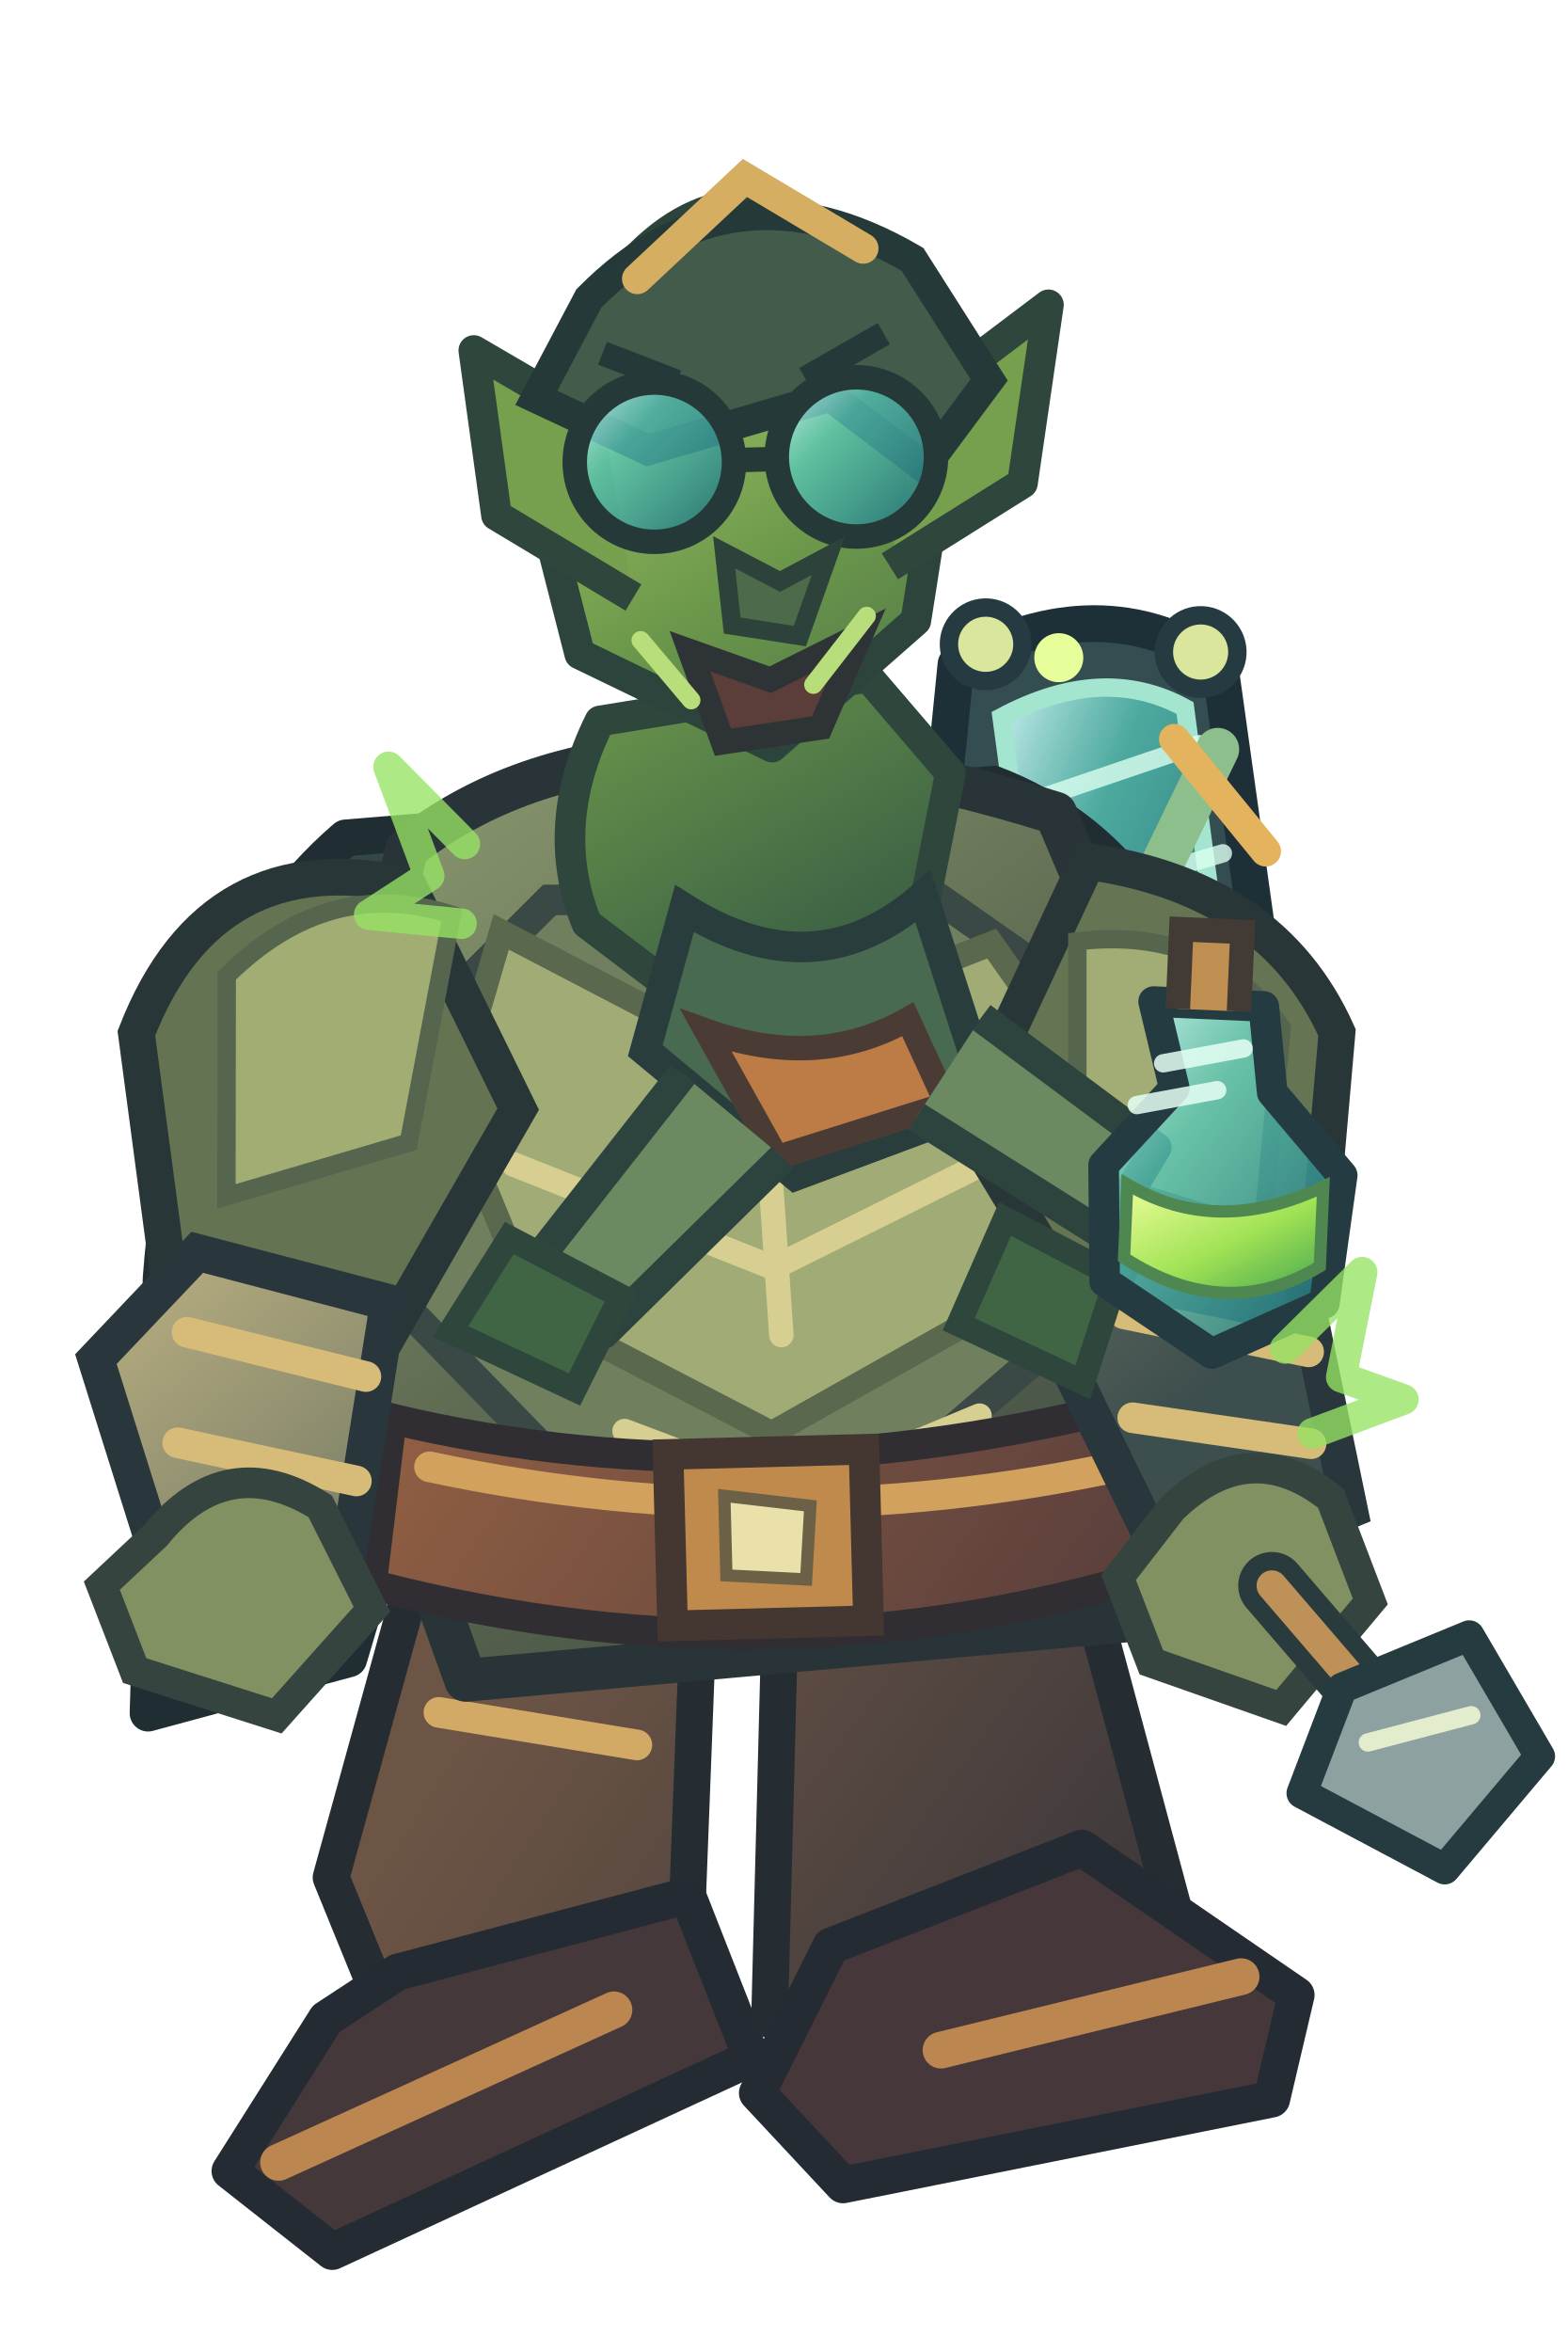
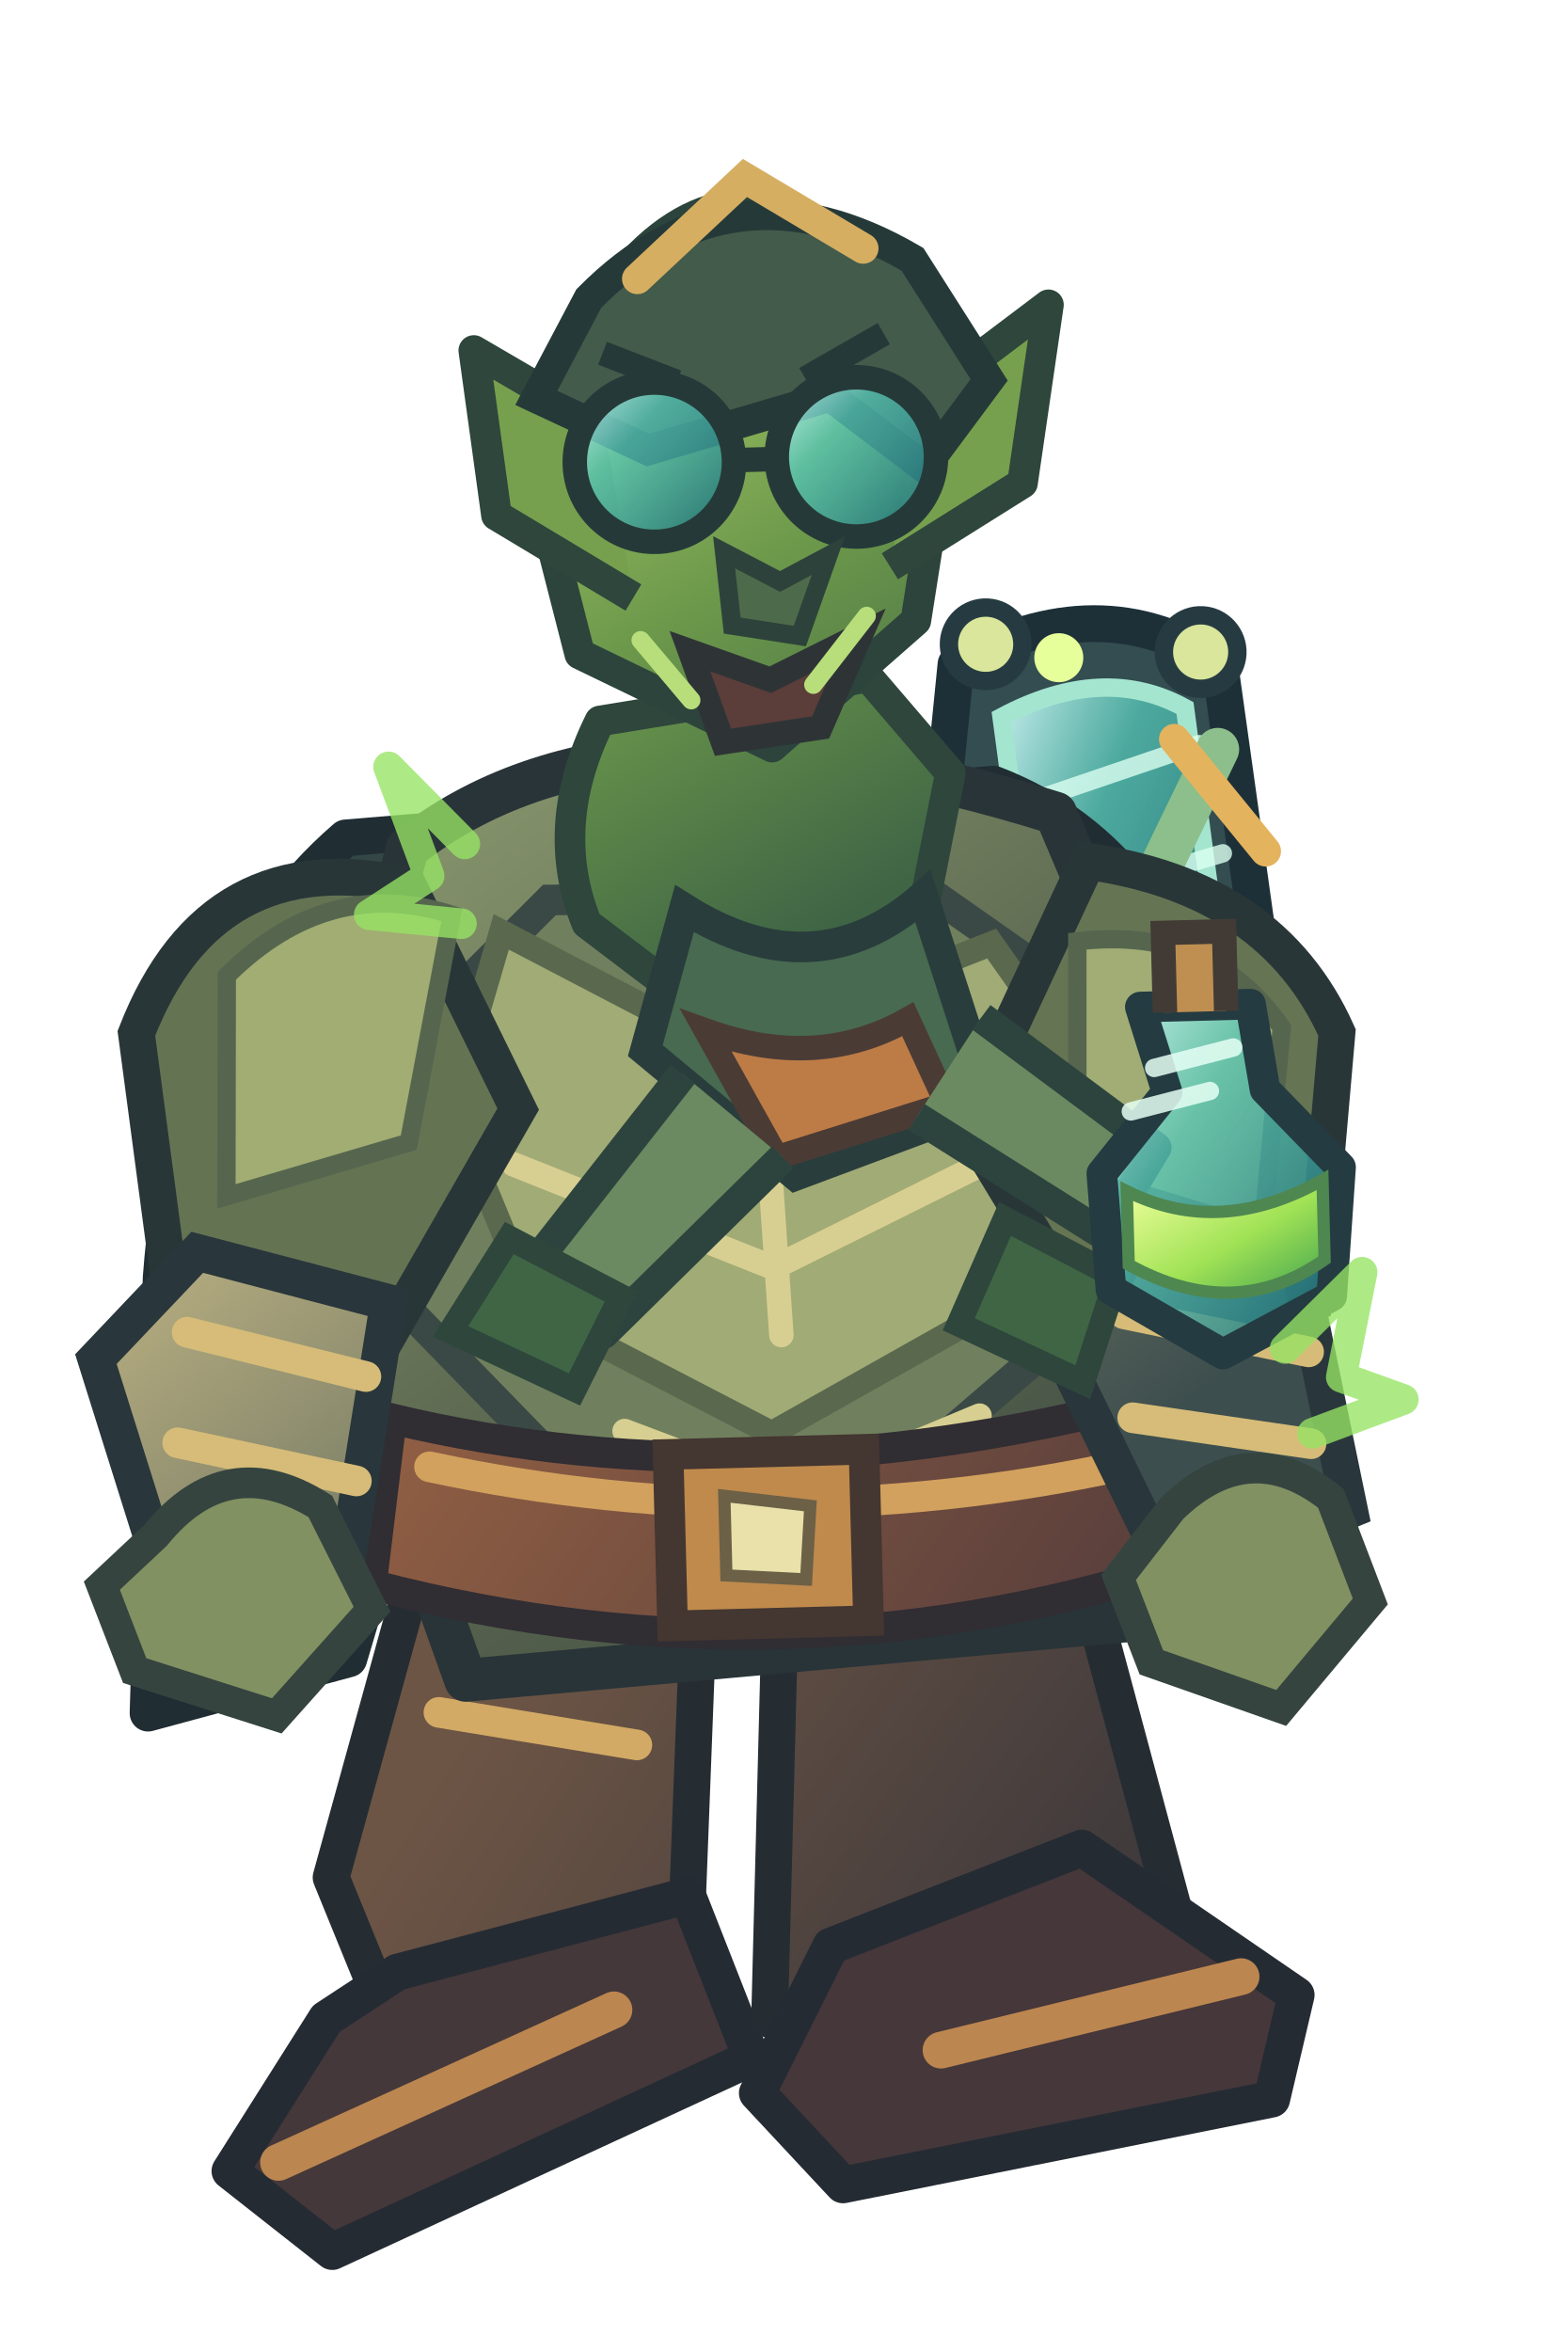
<svg xmlns="http://www.w3.org/2000/svg" width="256" height="384" viewBox="0 0 256 384" fill="none">
  <defs>
    <linearGradient id="scavOgre" x1="61" y1="126" x2="196" y2="322" gradientUnits="userSpaceOnUse">
      <stop stop-color="#8c9a70" />
      <stop offset=".46" stop-color="#59654e" />
      <stop offset="1" stop-color="#303d3d" />
    </linearGradient>
    <linearGradient id="scavGoblin" x1="104" y1="44" x2="159" y2="143" gradientUnits="userSpaceOnUse">
      <stop stop-color="#b1d26e" />
      <stop offset=".5" stop-color="#6d994b" />
      <stop offset="1" stop-color="#3f6545" />
    </linearGradient>
    <linearGradient id="scavLeather" x1="60" y1="216" x2="198" y2="318" gradientUnits="userSpaceOnUse">
      <stop stop-color="#986344" />
      <stop offset="1" stop-color="#46343a" />
    </linearGradient>
    <linearGradient id="scavMetal" x1="93" y1="123" x2="183" y2="243" gradientUnits="userSpaceOnUse">
      <stop stop-color="#d1c28c" />
      <stop offset=".45" stop-color="#8c8c6e" />
      <stop offset="1" stop-color="#3d4e4e" />
    </linearGradient>
    <linearGradient id="scavGlass" x1="0" y1="0" x2="1" y2="1">
      <stop stop-color="#d8ffff" stop-opacity=".9" />
      <stop offset=".35" stop-color="#55c8b8" stop-opacity=".75" />
      <stop offset="1" stop-color="#1a6570" stop-opacity=".9" />
    </linearGradient>
    <linearGradient id="scavAcid" x1="0" y1="0" x2="1" y2="1">
      <stop stop-color="#efff9c" />
      <stop offset=".55" stop-color="#a0e255" />
      <stop offset="1" stop-color="#45a54f" />
    </linearGradient>
    <linearGradient id="scavBoot" x1="70" y1="291" x2="184" y2="374" gradientUnits="userSpaceOnUse">
      <stop stop-color="#6d5545" />
      <stop offset="1" stop-color="#303139" />
    </linearGradient>
  </defs>
  <g id="hero-motion" transform="translate(0 -2)">
    <g id="hero-body" transform="rotate(-1.5 128 350)">
      <g id="chemical-tank" transform="rotate(-1.33333 174 181)">
        <path d="M164 111q24-12 43 2l7 78-41 15-18-35z" fill="#334d50" stroke="#1d3038" stroke-width="6" stroke-linejoin="round" />
        <path d="M171 120q17-8 30 0l5 60-29 11z" fill="url(#scavGlass)" stroke="#a4e5d0" stroke-width="3" />
        <path d="m175 134 28-8m-26 25 29-7m-27 28 30-7" stroke="#dbfff0" stroke-width="3" stroke-linecap="round" opacity=".8" />
        <path d="m169 174-35-53m43 59 29-53" fill="none" stroke="#8cbf8b" stroke-width="7" stroke-linecap="round" />
        <path d="m137 121-14 23m76-19 14 19" stroke="#e4b35e" stroke-width="5" stroke-linecap="round" />
        <circle cx="169" cy="108" r="6" fill="#d9e69b" stroke="#263b41" stroke-width="3" />
        <circle cx="204" cy="111" r="6" fill="#d9e69b" stroke="#263b41" stroke-width="3" />
      </g>
      <g id="pose-left-leg" transform="rotate(-1.5 116 261)">
        <path d="M73 248 117 256l-7 77-40 18-16-46z" fill="url(#scavBoot)" stroke="#252d33" stroke-width="6" stroke-linejoin="round" />
        <path d="M64 321 112 311l9 27-70 28-16-14 17-24z" fill="#44383a" stroke="#252b33" stroke-width="6" stroke-linejoin="round" />
        <path d="M43 351 99 329" stroke="#bc8650" stroke-width="6" stroke-linecap="round" />
        <path d="M73 279 105 286" stroke="#d2aa65" stroke-width="5" stroke-linecap="round" />
      </g>
      <g id="pose-right-leg" transform="rotate(1.5 140 261)">
        <path d="M130 255 176 247l18 67-26 35-40-17z" fill="url(#scavBoot)" stroke="#252d33" stroke-width="6" stroke-linejoin="round" />
        <path d="M138 320 179 304l35 24-4 17-70 14-14-15z" fill="#45373a" stroke="#252b33" stroke-width="6" stroke-linejoin="round" />
        <path d="M156 337l49 -12" stroke="#bc8650" stroke-width="6" stroke-linecap="round" />
        <path d="M152 267l25 -8" stroke="#d2aa65" stroke-width="5" stroke-linecap="round" />
      </g>
      <path d="M62 137q-27 22-32 71l-4 71 33-8 15-46 109 8 16 44 23-11-18-84q-7-39-36-51z" fill="#334846" stroke="#202d33" stroke-width="6" stroke-linejoin="round" />
      <path d="M72 139q36-27 106-3l24 61-14 71-110 7-24-73z" fill="url(#scavOgre)" stroke="#293438" stroke-width="7" stroke-linejoin="round" />
      <path d="m76 166 19-18 63 1 27 20-9 53-27 22-57-6-24-26z" fill="#70805e" stroke="#3a4945" stroke-width="5" />
      <path d="m87 153 36 20 44-16 14 21-18 40-34 18-38-21-13-34z" fill="#a1ab76" stroke="#5a684e" stroke-width="4" />
      <path d="m129 173 2 47m-43-29 42 18 43-20m-68 46 27 11 31-12" stroke="#d7cf91" stroke-width="4" stroke-linecap="round" />
      <path d="M67 232q60 16 128-1l4 27q-67 21-136 1z" fill="url(#scavLeather)" stroke="#302d33" stroke-width="5" />
      <path d="M73 240q58 14 117 2" stroke="#d2a15d" stroke-width="5" stroke-linecap="round" />
      <path d="M112 239h32v28h-32z" fill="#bf8a4c" stroke="#443630" stroke-width="5" />
      <path d="m121 246 14 2-1 12-13-1z" fill="#e9e1a9" stroke="#6c6046" stroke-width="2" />
      <path d="M72 145q-32-8-45 23l5 47 32 8 25-41z" fill="#647453" stroke="#293638" stroke-width="6" />
      <path d="M42 159q17-16 37-9l-8 37-30 8z" fill="#a2ad73" stroke="#56664e" stroke-width="3" />
      <path d="M36 204 67 213l-8 43-32-7-8-28z" fill="url(#scavMetal)" stroke="#29363b" stroke-width="6" />
      <path d="m34 217 29 8m-31 10 29 7" stroke="#d6bc78" stroke-width="5" stroke-linecap="round" />
      <g id="pose-swing-arm" transform="rotate(0 184 154)">
        <path d="M183 144q30 5 40 29l-5 44-32 11-24-42z" fill="#657453" stroke="#293638" stroke-width="6" />
        <path d="M181 157q22-2 33 15l-4 33-30-10z" fill="#a1ad75" stroke="#56664e" stroke-width="3" />
        <path d="M190 204 216 212l7 39-29 11-16-35z" fill="url(#scavMetal)" stroke="#29363b" stroke-width="6" />
        <path d="m187 218 30 7m-29 10 29 5" stroke="#d6bc78" stroke-width="5" stroke-linecap="round" />
        <path d="M194 250q13-12 26-1l6 17-15 17-21-8-5-14z" fill="#829162" stroke="#35443f" stroke-width="5" />
-         <g id="pose-melee-weapon">
+         <g id="pose-melee-weapon" opacity="0">
          <path d="M210 263l22 27" fill="none" stroke="#293b3d" stroke-width="11" stroke-linecap="round" stroke-linejoin="round" />
          <path d="M210 263l22 27" fill="none" stroke="#bd9158" stroke-width="5" stroke-linecap="round" stroke-linejoin="round" />
          <path d="M221 280l21 -8 11 20-16 18-23-13z" fill="#8ca1a0" stroke="#263b40" stroke-width="5" stroke-linejoin="round" />
          <path d="M225 289l17 -4" fill="none" stroke="#e4ecce" stroke-width="3" stroke-linecap="round" stroke-linejoin="round" />
        </g>
      </g>
      <path d="M28 250q12-14 27-4l8 17-16 17-23-8-5-14z" fill="#819161" stroke="#35443f" stroke-width="5" />
      <path d="M104 119q-9 17-3 33l20 16 33-8 7-31-13-16z" fill="url(#scavGoblin)" stroke="#2e463c" stroke-width="5" stroke-linejoin="round" />
      <path d="M117 150q21 14 39-1l10 34-32 11-24-21z" fill="#476a50" stroke="#293d3c" stroke-width="5" />
      <path d="M120 170q18 7 33-1l6 14-28 8z" fill="#bd7c46" stroke="#4b3b35" stroke-width="4" />
      <path d="m116 177-24 29 10 13 30-28m33-22 28 22-9 14-30-20" fill="#6b8a61" stroke="#2d443e" stroke-width="5" stroke-linejoin="round" />
      <path d="m87 203 18 10-8 15-20-10z" fill="url(#scavGoblin)" stroke="#2e463c" stroke-width="4" />
      <path d="m168 202 18 10-6 17-20-10z" fill="url(#scavGoblin)" stroke="#2e463c" stroke-width="4" />
      <path d="M108 48q18-22 39-6l16 24-7 38-24 20-31-16-8-35z" fill="url(#scavGoblin)" stroke="#2c443c" stroke-width="5" stroke-linejoin="round" />
      <path d="m106 71-21-13 3 27 22 14m48-31 21-15-5 29-22 13" fill="#77a04e" stroke="#2e463c" stroke-width="5" stroke-linejoin="round" />
      <path d="m104 50q24-23 53-5l12 20-11 14-15-12-30 8-18-9z" fill="#435b4b" stroke="#253a38" stroke-width="5" />
      <path d="m112 47 18-16 19 12" stroke="#d6ae62" stroke-width="5" stroke-linecap="round" />
      <g stroke="#253a38" stroke-width="4">
        <circle cx="114" cy="77" r="13" fill="url(#scavGlass)" />
        <circle cx="147" cy="77" r="13" fill="url(#scavGlass)" />
        <path d="M127 77h7m-28-18 12 5m21 0 13-7" fill="none" />
      </g>
      <path d="m125 92 9 5 8-4-5 13-11-2z" fill="#4d6a4a" stroke="#2d423b" stroke-width="3" />
      <path d="m119 108 13 5 15-7-7 15-16 2z" fill="#5b3d39" stroke="#2e3436" stroke-width="4" />
      <path d="m111 106 8 10m29-13-9 11" stroke="#b7de7a" stroke-width="3" stroke-linecap="round" />
-       <g id="hero-weapon" transform="rotate(4 204 199)">
+       <g id="hero-weapon" opacity="1">
        <path d="M191 168h18l2 14 12 13-2 21-18 9-18-11-1-19 11-13z" fill="url(#scavGlass)" stroke="#243b41" stroke-width="5" stroke-linejoin="round" />
        <path d="M195 169v-13h10v13" fill="#bf8f51" stroke="#423b35" stroke-width="4" />
        <path d="M188 198q15 8 32-1v13q-15 10-32 0z" fill="url(#scavAcid)" stroke="#4e8750" stroke-width="2">
          </path>
        <path d="m193 178 13-3m-17 10 13-3" stroke="#e5fff5" stroke-width="3" stroke-linecap="round" opacity=".85" />
      </g>
    </g>
    <g id="hero-accessory" transform="rotate(-2 128 199)">
      <circle cx="176" cy="111" r="4" fill="#e7ff9a">
        </circle>
      <path d="m78 138-12-13 6 18-10 6 15 2m132 74 13-12-4 17 10 4-15 5" stroke="#96e464" stroke-width="5" stroke-linecap="round" stroke-linejoin="round" opacity=".78" />
    </g>
  </g>
</svg>
